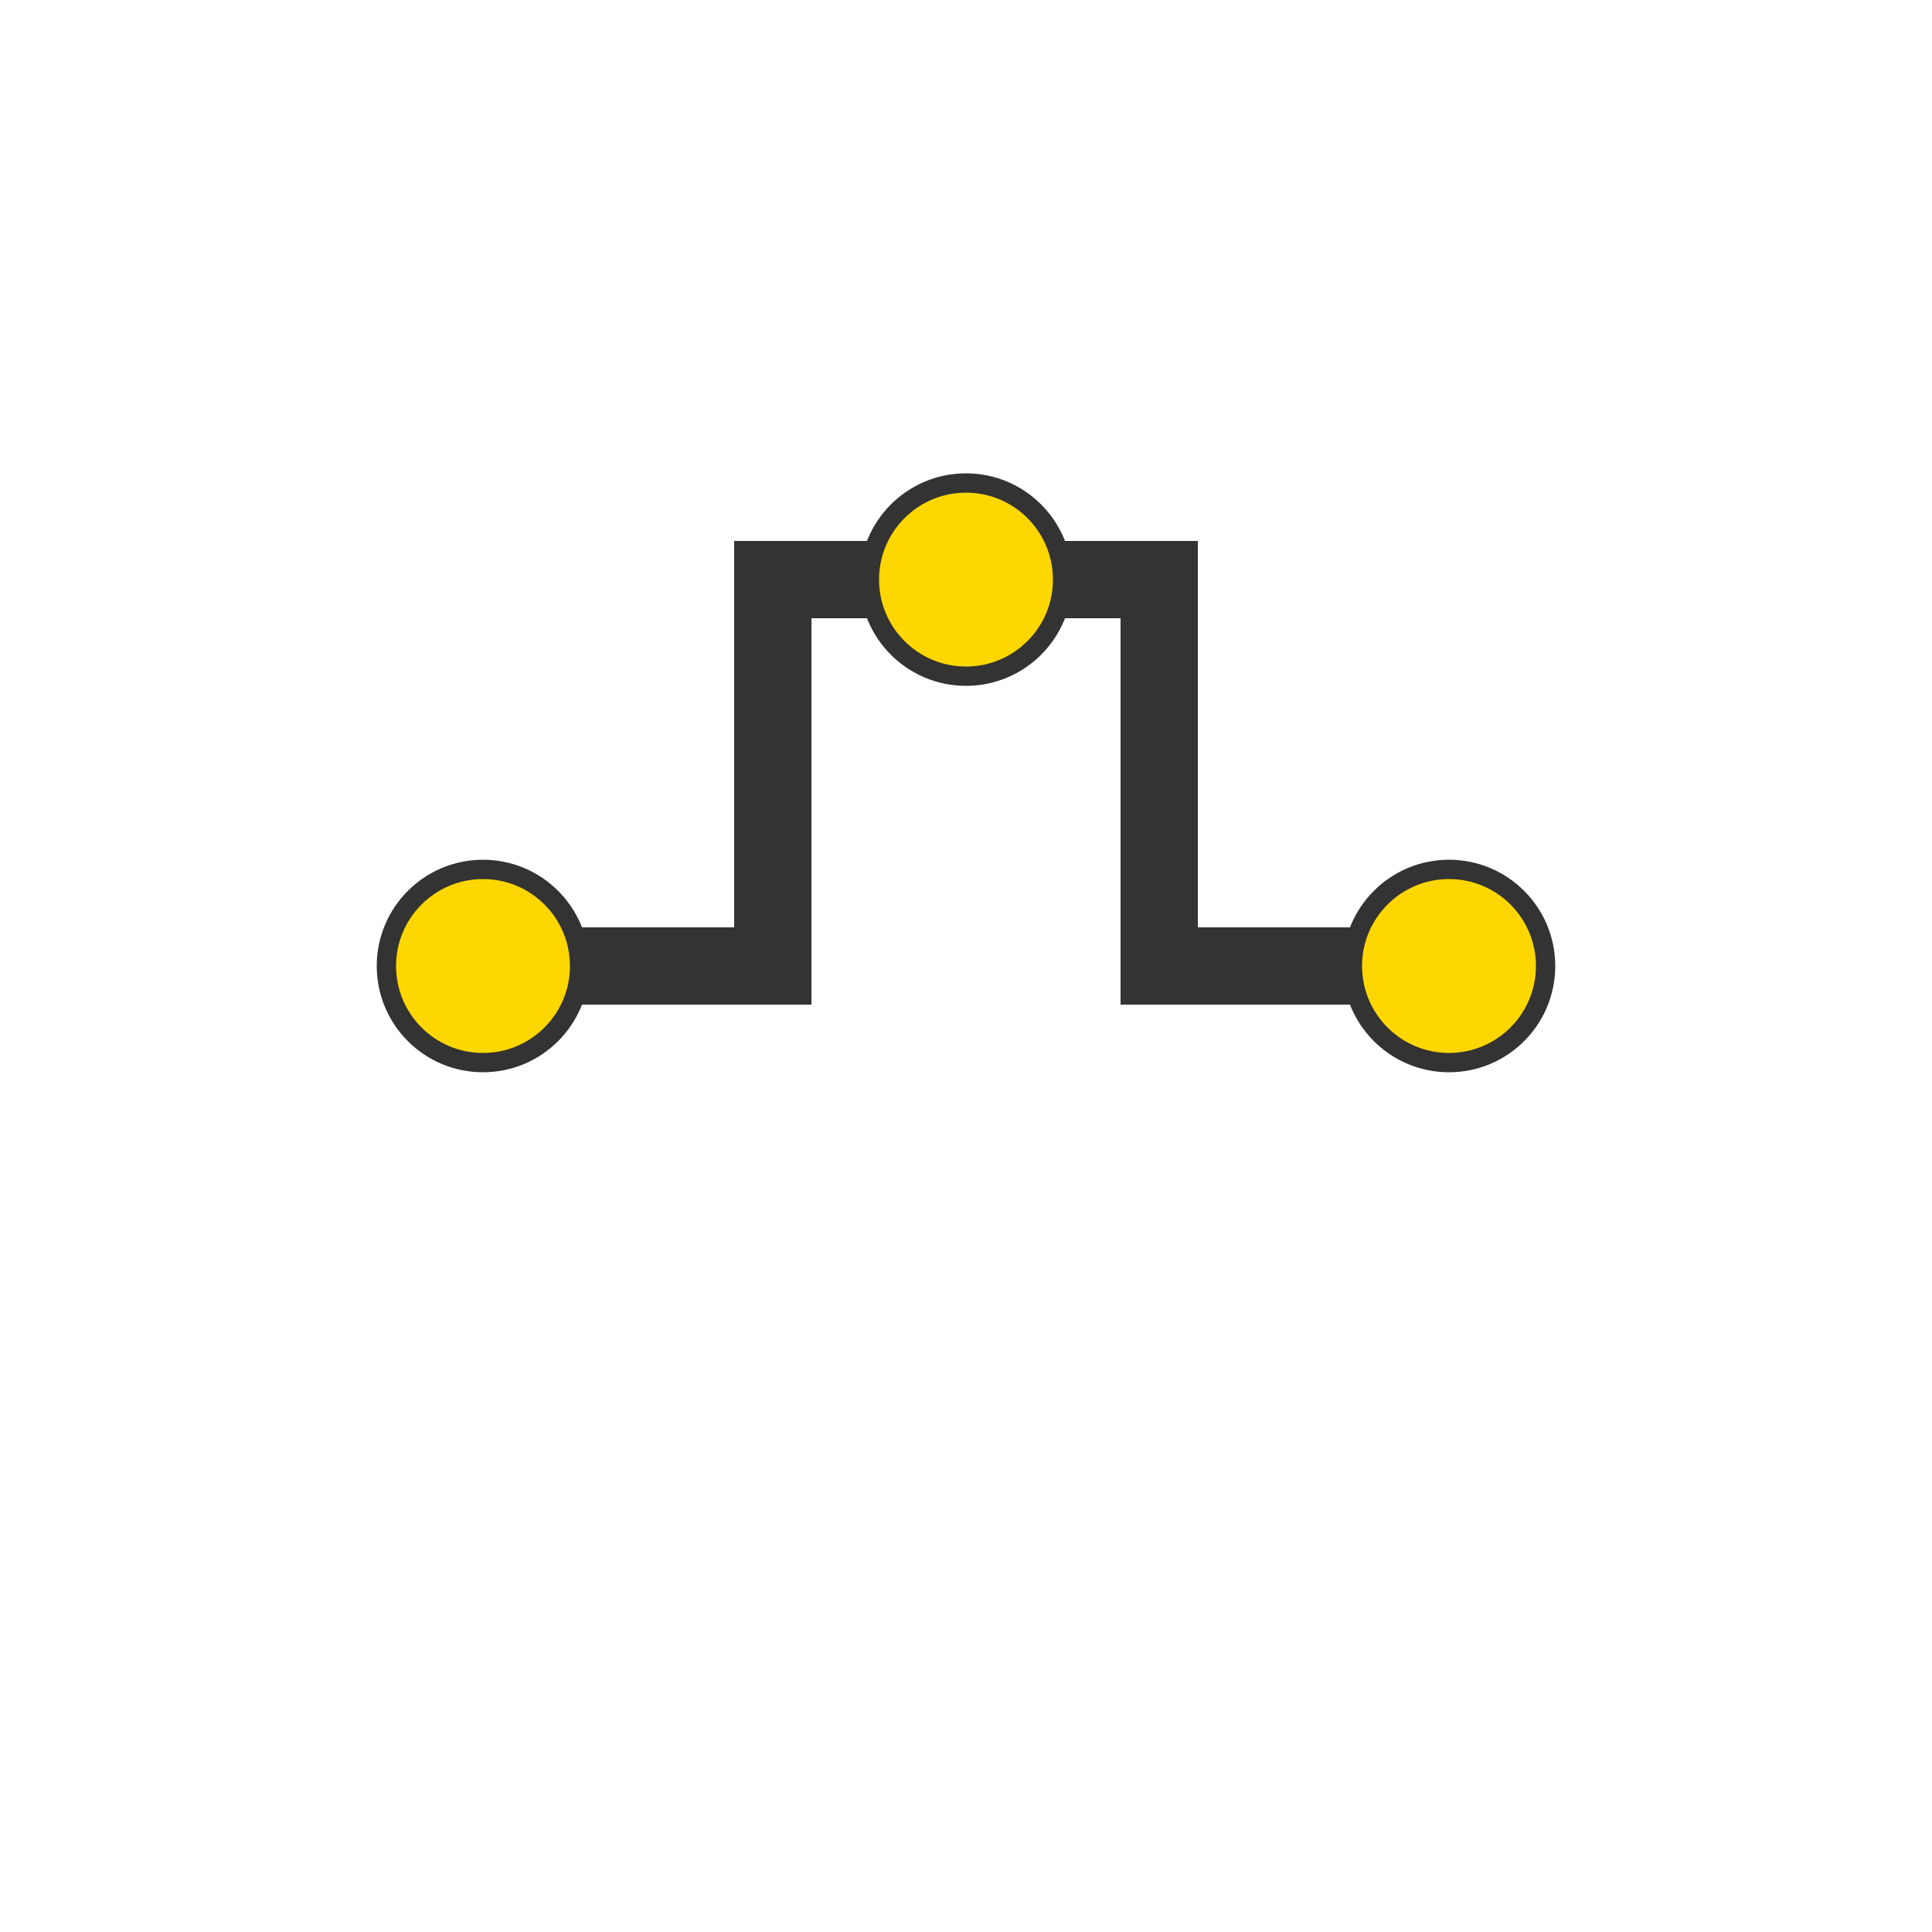
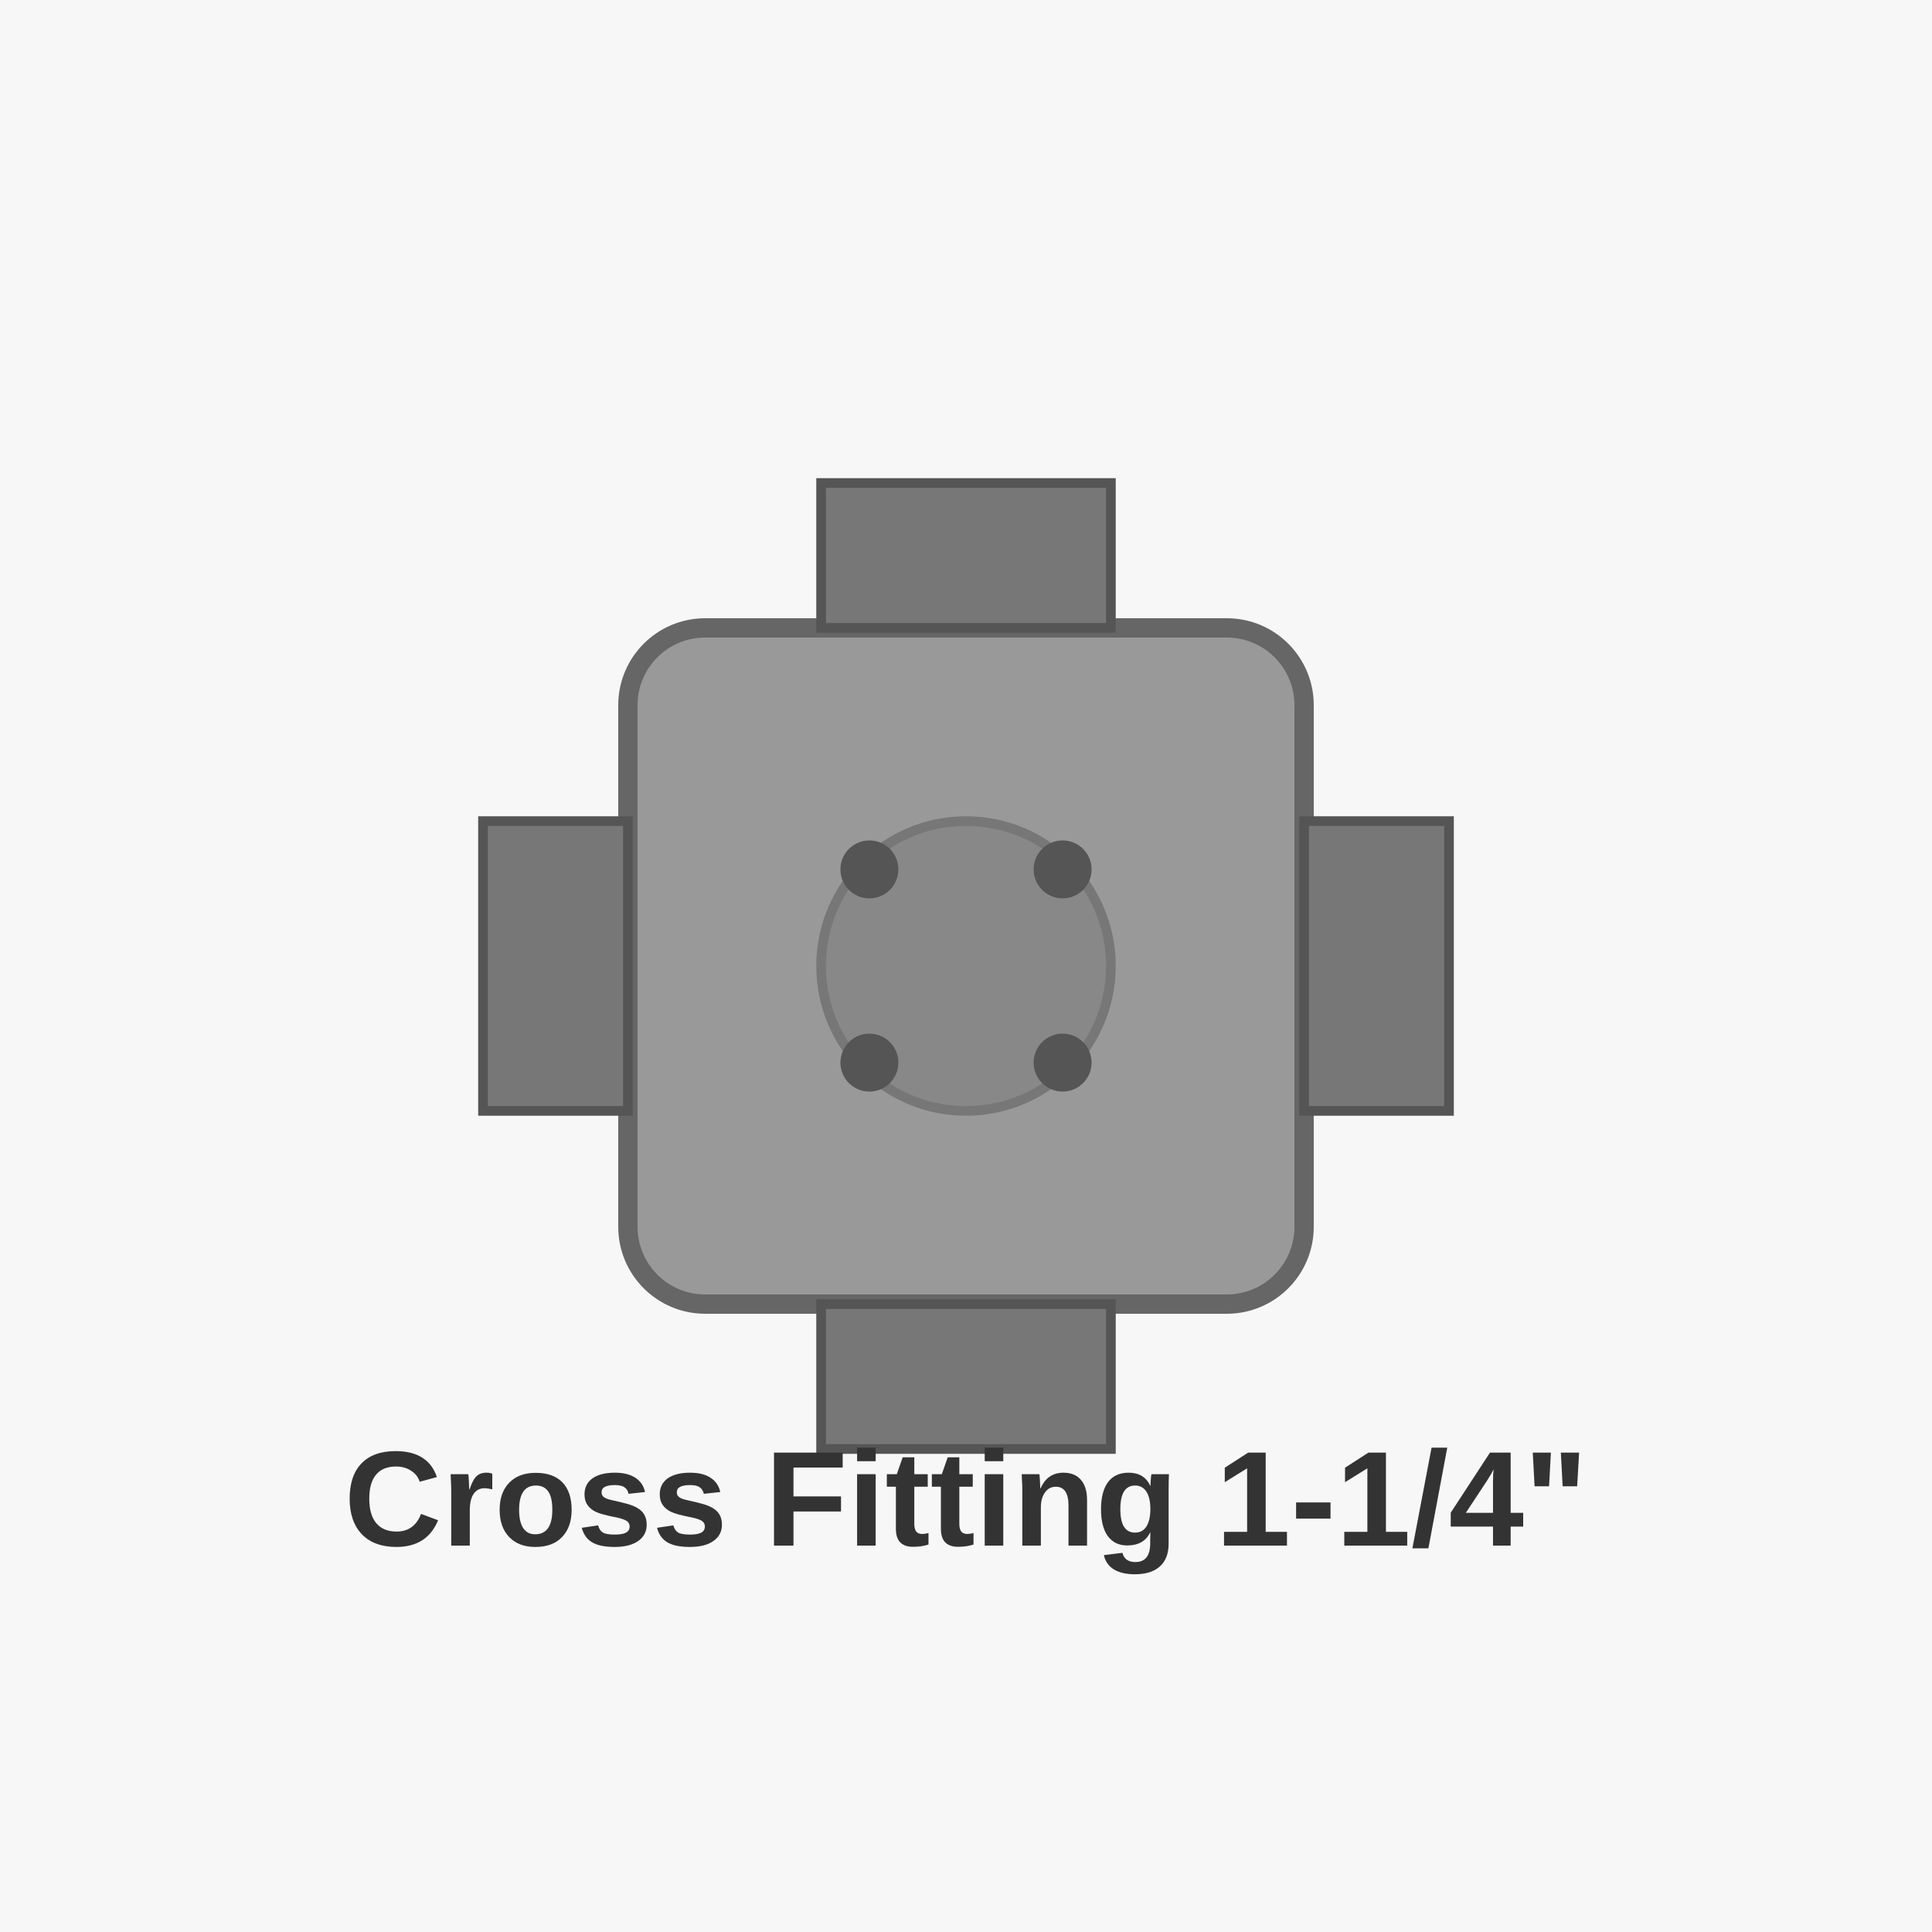
- <svg xmlns="http://www.w3.org/2000/svg" viewBox="0 0 200 200">
-   <path d="M 50 100 L 80 100 L 80 60 L 120 60 L 120 100 L 150 100" fill="none" stroke="#333" stroke-width="8" />
-   <circle cx="50" cy="100" r="10" fill="#FFD700" stroke="#333" stroke-width="2" />
-   <circle cx="150" cy="100" r="10" fill="#FFD700" stroke="#333" stroke-width="2" />
-   <circle cx="100" cy="60" r="10" fill="#FFD700" stroke="#333" stroke-width="2" />
+ <svg xmlns="http://www.w3.org/2000/svg" width="200px" height="200px" viewBox="0 0 200 200" version="1.1">
+   <rect width="200" height="200" fill="#f7f7f7" />
+   <g transform="translate(100, 100)">
+     <rect x="-35" y="-35" width="70" height="70" rx="8" fill="#999999" stroke="#666666" stroke-width="2" />
+     <rect x="-50" y="-15" width="15" height="30" fill="#777777" stroke="#555555" stroke-width="1" />
+     <rect x="35" y="-15" width="15" height="30" fill="#777777" stroke="#555555" stroke-width="1" />
+     <rect x="-15" y="-50" width="30" height="15" fill="#777777" stroke="#555555" stroke-width="1" />
+     <rect x="-15" y="35" width="30" height="15" fill="#777777" stroke="#555555" stroke-width="1" />
+     <circle cx="0" cy="0" r="15" fill="#888888" stroke="#777777" stroke-width="1" />
+     <circle cx="10" cy="10" r="3" fill="#555555" />
+     <circle cx="-10" cy="10" r="3" fill="#555555" />
+     <circle cx="10" cy="-10" r="3" fill="#555555" />
+     <circle cx="-10" cy="-10" r="3" fill="#555555" />
+   </g>
+   <text x="100" y="160" font-family="Arial" font-size="14" font-weight="bold" fill="#333333" text-anchor="middle">Cross Fitting 1-1/4"</text>
</svg>
